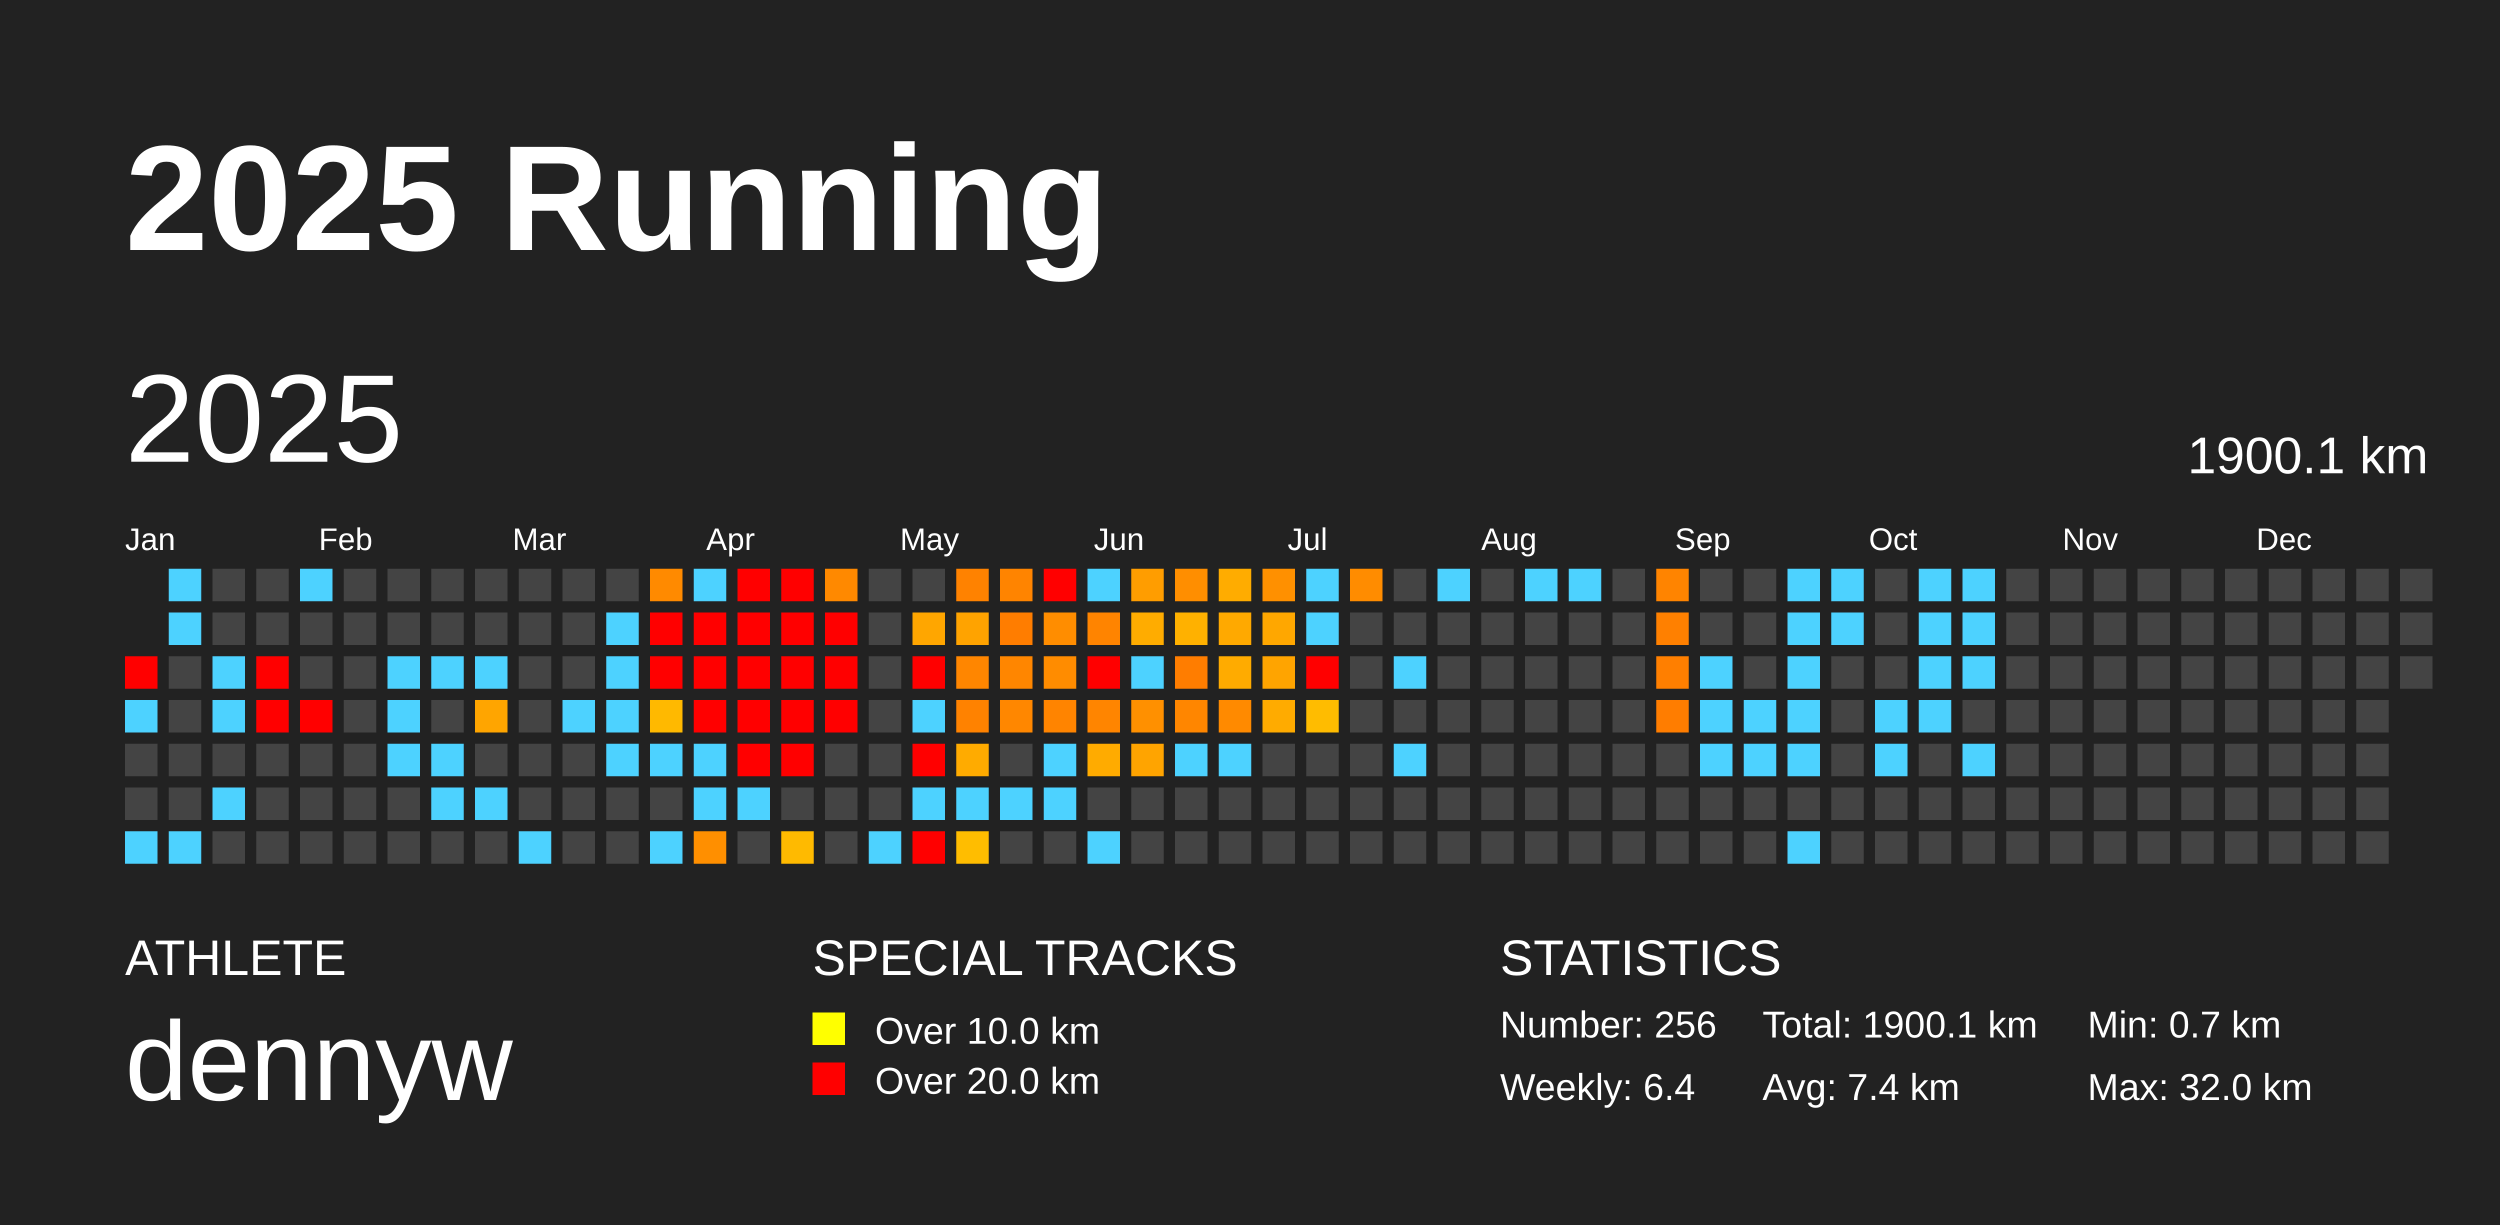
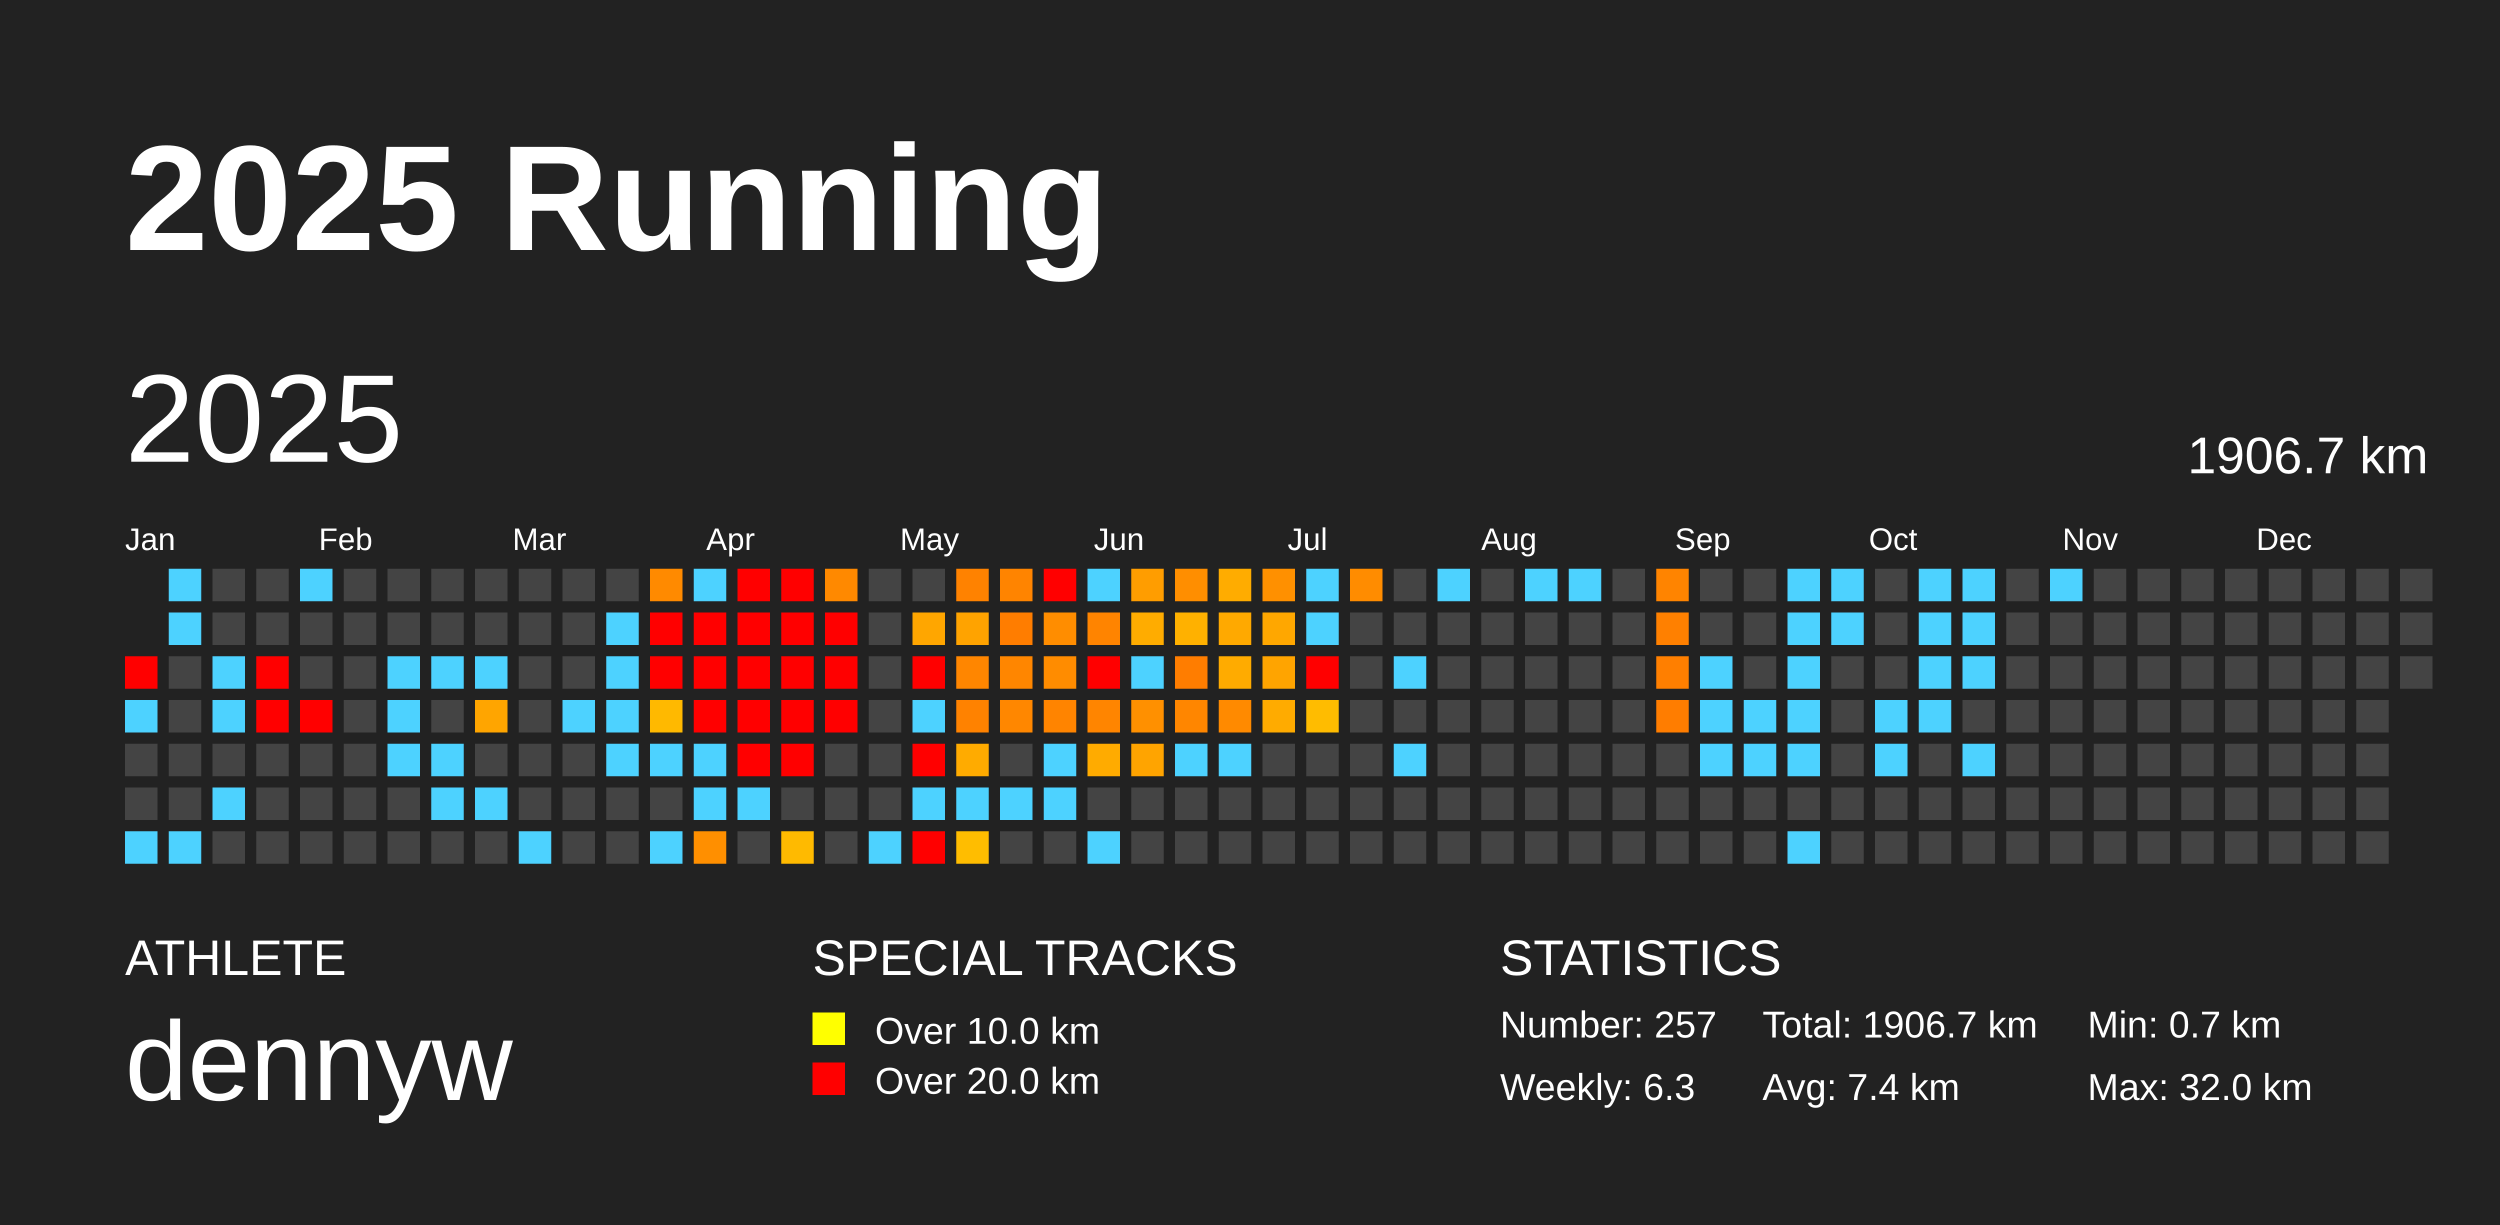
<svg xmlns="http://www.w3.org/2000/svg" baseProfile="full" height="98mm" version="1.1" viewBox="0,0,200,98" width="200mm">
  <defs />
  <rect fill="#222222" height="98" width="200" x="0" y="0" />
  <text fill="#FFFFFF" style="font-size:12px; font-family:Arial; font-weight:bold;" x="10" y="20">2025 Running</text>
  <text fill="#FFFFFF" style="font-size:4px; font-family:Arial" x="10" y="78">ATHLETE</text>
  <text fill="#FFFFFF" style="font-size:9px; font-family:Arial" x="10" y="88">dennyw</text>
  <text fill="#FFFFFF" style="font-size:4px; font-family:Arial" x="65" y="78">SPECIAL TRACKS</text>
  <rect fill="yellow" height="2.6" width="2.6" x="65" y="81" />
  <text fill="#FFFFFF" style="font-size:3px; font-family:Arial" x="70" y="83.5">Over 10.0 km</text>
  <rect fill="red" height="2.6" width="2.6" x="65" y="85" />
  <text fill="#FFFFFF" style="font-size:3px; font-family:Arial" x="70" y="87.5">Over 20.0 km</text>
  <text fill="#FFFFFF" style="font-size:4px; font-family:Arial" x="120" y="78">STATISTICS</text>
-   <text fill="#FFFFFF" style="font-size:3px; font-family:Arial" x="120" y="83">Number: 256</text>
-   <text fill="#FFFFFF" style="font-size:3px; font-family:Arial" x="120" y="88">Weekly: 6.4</text>
-   <text fill="#FFFFFF" style="font-size:3px; font-family:Arial" x="141" y="83">Total: 1900.1 km</text>
+   <text fill="#FFFFFF" style="font-size:3px; font-family:Arial" x="120" y="83">Number: 257</text>
+   <text fill="#FFFFFF" style="font-size:3px; font-family:Arial" x="120" y="88">Weekly: 6.3</text>
+   <text fill="#FFFFFF" style="font-size:3px; font-family:Arial" x="141" y="83">Total: 1906.7 km</text>
  <text fill="#FFFFFF" style="font-size:3px; font-family:Arial" x="141" y="88">Avg: 7.4 km</text>
  <text fill="#FFFFFF" style="font-size:3px; font-family:Arial" x="167" y="83">Min: 0.7 km</text>
  <text fill="#FFFFFF" style="font-size:3px; font-family:Arial" x="167" y="88">Max: 32.0 km</text>
  <text dominant-baseline="hanging" fill="#FFFFFF" style="font-size:10.0px; font-family:Arial;" x="10" y="30">2025</text>
-   <text dominant-baseline="hanging" fill="#FFFFFF" style="font-size:4.125px; font-family:Arial;" x="175" y="35">1900.1 km</text>
+   <text dominant-baseline="hanging" fill="#FFFFFF" style="font-size:4.125px; font-family:Arial;" x="175" y="35">1906.7 km</text>
  <text fill="#FFFFFF" style="font-size:2.5px; font-family:Arial" x="10.0" y="44">Jan</text>
  <text fill="#FFFFFF" style="font-size:2.5px; font-family:Arial" x="25.5" y="44">Feb</text>
  <text fill="#FFFFFF" style="font-size:2.5px; font-family:Arial" x="41.0" y="44">Mar</text>
  <text fill="#FFFFFF" style="font-size:2.5px; font-family:Arial" x="56.5" y="44">Apr</text>
  <text fill="#FFFFFF" style="font-size:2.5px; font-family:Arial" x="72.0" y="44">May</text>
  <text fill="#FFFFFF" style="font-size:2.5px; font-family:Arial" x="87.5" y="44">Jun</text>
  <text fill="#FFFFFF" style="font-size:2.5px; font-family:Arial" x="103.0" y="44">Jul</text>
  <text fill="#FFFFFF" style="font-size:2.5px; font-family:Arial" x="118.5" y="44">Aug</text>
  <text fill="#FFFFFF" style="font-size:2.5px; font-family:Arial" x="134.0" y="44">Sep</text>
  <text fill="#FFFFFF" style="font-size:2.5px; font-family:Arial" x="149.5" y="44">Oct</text>
  <text fill="#FFFFFF" style="font-size:2.5px; font-family:Arial" x="165.0" y="44">Nov</text>
  <text fill="#FFFFFF" style="font-size:2.5px; font-family:Arial" x="180.5" y="44">Dec</text>
  <rect fill="red" height="2.6" width="2.6" x="10.0" y="52.5" />
  <rect fill="#4dd2ff" height="2.6" width="2.6" x="10.0" y="56.0" />
  <rect fill="#444444" height="2.6" width="2.6" x="10.0" y="59.5" />
  <rect fill="#444444" height="2.6" width="2.6" x="10.0" y="63.0" />
  <rect fill="#4dd2ff" height="2.6" width="2.6" x="10.0" y="66.5" />
  <rect fill="#4dd2ff" height="2.6" width="2.6" x="13.5" y="45.5" />
  <rect fill="#4dd2ff" height="2.6" width="2.6" x="13.5" y="49.0" />
  <rect fill="#444444" height="2.6" width="2.6" x="13.5" y="52.5" />
  <rect fill="#444444" height="2.6" width="2.6" x="13.5" y="56.0" />
  <rect fill="#444444" height="2.6" width="2.6" x="13.5" y="59.5" />
  <rect fill="#444444" height="2.6" width="2.6" x="13.5" y="63.0" />
  <rect fill="#4dd2ff" height="2.6" width="2.6" x="13.5" y="66.5" />
  <rect fill="#444444" height="2.6" width="2.6" x="17.0" y="45.5" />
  <rect fill="#444444" height="2.6" width="2.6" x="17.0" y="49.0" />
  <rect fill="#4dd2ff" height="2.6" width="2.6" x="17.0" y="52.5" />
  <rect fill="#4dd2ff" height="2.6" width="2.6" x="17.0" y="56.0" />
  <rect fill="#444444" height="2.6" width="2.6" x="17.0" y="59.5" />
  <rect fill="#4dd2ff" height="2.6" width="2.6" x="17.0" y="63.0" />
  <rect fill="#444444" height="2.6" width="2.6" x="17.0" y="66.5" />
  <rect fill="#444444" height="2.6" width="2.6" x="20.5" y="45.5" />
  <rect fill="#444444" height="2.6" width="2.6" x="20.5" y="49.0" />
  <rect fill="red" height="2.6" width="2.6" x="20.5" y="52.5" />
  <rect fill="red" height="2.6" width="2.6" x="20.5" y="56.0" />
  <rect fill="#444444" height="2.6" width="2.6" x="20.5" y="59.5" />
  <rect fill="#444444" height="2.6" width="2.6" x="20.5" y="63.0" />
  <rect fill="#444444" height="2.6" width="2.6" x="20.5" y="66.5" />
  <rect fill="#4dd2ff" height="2.6" width="2.6" x="24.0" y="45.5" />
  <rect fill="#444444" height="2.6" width="2.6" x="24.0" y="49.0" />
  <rect fill="#444444" height="2.6" width="2.6" x="24.0" y="52.5" />
  <rect fill="red" height="2.6" width="2.6" x="24.0" y="56.0" />
  <rect fill="#444444" height="2.6" width="2.6" x="24.0" y="59.5" />
  <rect fill="#444444" height="2.6" width="2.6" x="24.0" y="63.0" />
  <rect fill="#444444" height="2.6" width="2.6" x="24.0" y="66.5" />
  <rect fill="#444444" height="2.6" width="2.6" x="27.5" y="45.5" />
  <rect fill="#444444" height="2.6" width="2.6" x="27.5" y="49.0" />
  <rect fill="#444444" height="2.6" width="2.6" x="27.5" y="52.5" />
  <rect fill="#444444" height="2.6" width="2.6" x="27.5" y="56.0" />
  <rect fill="#444444" height="2.6" width="2.6" x="27.5" y="59.5" />
  <rect fill="#444444" height="2.6" width="2.6" x="27.5" y="63.0" />
  <rect fill="#444444" height="2.6" width="2.6" x="27.5" y="66.5" />
  <rect fill="#444444" height="2.6" width="2.6" x="31.0" y="45.5" />
  <rect fill="#444444" height="2.6" width="2.6" x="31.0" y="49.0" />
  <rect fill="#4dd2ff" height="2.6" width="2.6" x="31.0" y="52.5" />
  <rect fill="#4dd2ff" height="2.6" width="2.6" x="31.0" y="56.0" />
  <rect fill="#4dd2ff" height="2.6" width="2.6" x="31.0" y="59.5" />
  <rect fill="#444444" height="2.6" width="2.6" x="31.0" y="63.0" />
  <rect fill="#444444" height="2.6" width="2.6" x="31.0" y="66.5" />
  <rect fill="#444444" height="2.6" width="2.6" x="34.5" y="45.5" />
  <rect fill="#444444" height="2.6" width="2.6" x="34.5" y="49.0" />
  <rect fill="#4dd2ff" height="2.6" width="2.6" x="34.5" y="52.5" />
  <rect fill="#444444" height="2.6" width="2.6" x="34.5" y="56.0" />
  <rect fill="#4dd2ff" height="2.6" width="2.6" x="34.5" y="59.5" />
  <rect fill="#4dd2ff" height="2.6" width="2.6" x="34.5" y="63.0" />
  <rect fill="#444444" height="2.6" width="2.6" x="34.5" y="66.5" />
  <rect fill="#444444" height="2.6" width="2.6" x="38.0" y="45.5" />
  <rect fill="#444444" height="2.6" width="2.6" x="38.0" y="49.0" />
  <rect fill="#4dd2ff" height="2.6" width="2.6" x="38.0" y="52.5" />
  <rect fill="#ffa500" height="2.6" width="2.6" x="38.0" y="56.0" />
  <rect fill="#444444" height="2.6" width="2.6" x="38.0" y="59.5" />
  <rect fill="#4dd2ff" height="2.6" width="2.6" x="38.0" y="63.0" />
  <rect fill="#444444" height="2.6" width="2.6" x="38.0" y="66.5" />
  <rect fill="#444444" height="2.6" width="2.6" x="41.5" y="45.5" />
  <rect fill="#444444" height="2.6" width="2.6" x="41.5" y="49.0" />
  <rect fill="#444444" height="2.6" width="2.6" x="41.5" y="52.5" />
  <rect fill="#444444" height="2.6" width="2.6" x="41.5" y="56.0" />
  <rect fill="#444444" height="2.6" width="2.6" x="41.5" y="59.5" />
  <rect fill="#444444" height="2.6" width="2.6" x="41.5" y="63.0" />
  <rect fill="#4dd2ff" height="2.6" width="2.6" x="41.5" y="66.5" />
  <rect fill="#444444" height="2.6" width="2.6" x="45.0" y="45.5" />
  <rect fill="#444444" height="2.6" width="2.6" x="45.0" y="49.0" />
  <rect fill="#444444" height="2.6" width="2.6" x="45.0" y="52.5" />
  <rect fill="#4dd2ff" height="2.6" width="2.6" x="45.0" y="56.0" />
  <rect fill="#444444" height="2.6" width="2.6" x="45.0" y="59.5" />
  <rect fill="#444444" height="2.6" width="2.6" x="45.0" y="63.0" />
  <rect fill="#444444" height="2.6" width="2.6" x="45.0" y="66.5" />
  <rect fill="#444444" height="2.6" width="2.6" x="48.5" y="45.5" />
  <rect fill="#4dd2ff" height="2.6" width="2.6" x="48.5" y="49.0" />
  <rect fill="#4dd2ff" height="2.6" width="2.6" x="48.5" y="52.5" />
  <rect fill="#4dd2ff" height="2.6" width="2.6" x="48.5" y="56.0" />
  <rect fill="#4dd2ff" height="2.6" width="2.6" x="48.5" y="59.5" />
  <rect fill="#444444" height="2.6" width="2.6" x="48.5" y="63.0" />
  <rect fill="#444444" height="2.6" width="2.6" x="48.5" y="66.5" />
  <rect fill="#ff8a00" height="2.6" width="2.6" x="52.0" y="45.5" />
  <rect fill="red" height="2.6" width="2.6" x="52.0" y="49.0" />
  <rect fill="red" height="2.6" width="2.6" x="52.0" y="52.5" />
  <rect fill="#ffb900" height="2.6" width="2.6" x="52.0" y="56.0" />
  <rect fill="#4dd2ff" height="2.6" width="2.6" x="52.0" y="59.5" />
  <rect fill="#444444" height="2.6" width="2.6" x="52.0" y="63.0" />
  <rect fill="#4dd2ff" height="2.6" width="2.6" x="52.0" y="66.5" />
  <rect fill="#4dd2ff" height="2.6" width="2.6" x="55.5" y="45.5" />
  <rect fill="red" height="2.6" width="2.6" x="55.5" y="49.0" />
  <rect fill="red" height="2.6" width="2.6" x="55.5" y="52.5" />
  <rect fill="red" height="2.6" width="2.6" x="55.5" y="56.0" />
  <rect fill="#4dd2ff" height="2.6" width="2.6" x="55.5" y="59.5" />
  <rect fill="#4dd2ff" height="2.6" width="2.6" x="55.5" y="63.0" />
  <rect fill="#ff8f00" height="2.6" width="2.6" x="55.5" y="66.5" />
  <rect fill="red" height="2.6" width="2.6" x="59.0" y="45.5" />
  <rect fill="red" height="2.6" width="2.6" x="59.0" y="49.0" />
  <rect fill="red" height="2.6" width="2.6" x="59.0" y="52.5" />
  <rect fill="red" height="2.6" width="2.6" x="59.0" y="56.0" />
  <rect fill="red" height="2.6" width="2.6" x="59.0" y="59.5" />
  <rect fill="#4dd2ff" height="2.6" width="2.6" x="59.0" y="63.0" />
  <rect fill="#444444" height="2.6" width="2.6" x="59.0" y="66.5" />
  <rect fill="red" height="2.6" width="2.6" x="62.5" y="45.5" />
  <rect fill="red" height="2.6" width="2.6" x="62.5" y="49.0" />
  <rect fill="red" height="2.6" width="2.6" x="62.5" y="52.5" />
  <rect fill="red" height="2.6" width="2.6" x="62.5" y="56.0" />
  <rect fill="red" height="2.6" width="2.6" x="62.5" y="59.5" />
  <rect fill="#444444" height="2.6" width="2.6" x="62.5" y="63.0" />
  <rect fill="#ffba00" height="2.6" width="2.6" x="62.5" y="66.5" />
  <rect fill="#ff8900" height="2.6" width="2.6" x="66.0" y="45.5" />
  <rect fill="red" height="2.6" width="2.6" x="66.0" y="49.0" />
  <rect fill="red" height="2.6" width="2.6" x="66.0" y="52.5" />
  <rect fill="red" height="2.6" width="2.6" x="66.0" y="56.0" />
  <rect fill="#444444" height="2.6" width="2.6" x="66.0" y="59.5" />
  <rect fill="#444444" height="2.6" width="2.6" x="66.0" y="63.0" />
  <rect fill="#444444" height="2.6" width="2.6" x="66.0" y="66.5" />
  <rect fill="#444444" height="2.6" width="2.6" x="69.5" y="45.5" />
  <rect fill="#444444" height="2.6" width="2.6" x="69.5" y="49.0" />
  <rect fill="#444444" height="2.6" width="2.6" x="69.5" y="52.5" />
  <rect fill="#444444" height="2.6" width="2.6" x="69.5" y="56.0" />
  <rect fill="#444444" height="2.6" width="2.6" x="69.5" y="59.5" />
  <rect fill="#444444" height="2.6" width="2.6" x="69.5" y="63.0" />
  <rect fill="#4dd2ff" height="2.6" width="2.6" x="69.5" y="66.5" />
  <rect fill="#444444" height="2.6" width="2.6" x="73.0" y="45.5" />
  <rect fill="#ffa600" height="2.6" width="2.6" x="73.0" y="49.0" />
  <rect fill="red" height="2.6" width="2.6" x="73.0" y="52.5" />
  <rect fill="#4dd2ff" height="2.6" width="2.6" x="73.0" y="56.0" />
  <rect fill="red" height="2.6" width="2.6" x="73.0" y="59.5" />
  <rect fill="#4dd2ff" height="2.6" width="2.6" x="73.0" y="63.0" />
  <rect fill="red" height="2.6" width="2.6" x="73.0" y="66.5" />
  <rect fill="#ff8200" height="2.6" width="2.6" x="76.5" y="45.5" />
  <rect fill="#ffa300" height="2.6" width="2.6" x="76.5" y="49.0" />
  <rect fill="#ff8600" height="2.6" width="2.6" x="76.5" y="52.5" />
  <rect fill="#ff8200" height="2.6" width="2.6" x="76.5" y="56.0" />
  <rect fill="#ffab00" height="2.6" width="2.6" x="76.5" y="59.5" />
  <rect fill="#4dd2ff" height="2.6" width="2.6" x="76.5" y="63.0" />
  <rect fill="#ffbd00" height="2.6" width="2.6" x="76.5" y="66.5" />
  <rect fill="#ff8400" height="2.6" width="2.6" x="80.0" y="45.5" />
  <rect fill="#ff7d00" height="2.6" width="2.6" x="80.0" y="49.0" />
  <rect fill="#ff8600" height="2.6" width="2.6" x="80.0" y="52.5" />
  <rect fill="#ff8700" height="2.6" width="2.6" x="80.0" y="56.0" />
  <rect fill="#444444" height="2.6" width="2.6" x="80.0" y="59.5" />
  <rect fill="#4dd2ff" height="2.6" width="2.6" x="80.0" y="63.0" />
  <rect fill="#444444" height="2.6" width="2.6" x="80.0" y="66.5" />
  <rect fill="red" height="2.6" width="2.6" x="83.5" y="45.5" />
  <rect fill="#ff8d00" height="2.6" width="2.6" x="83.5" y="49.0" />
  <rect fill="#ff8c00" height="2.6" width="2.6" x="83.5" y="52.5" />
  <rect fill="#ff8400" height="2.6" width="2.6" x="83.5" y="56.0" />
  <rect fill="#4dd2ff" height="2.6" width="2.6" x="83.5" y="59.5" />
  <rect fill="#4dd2ff" height="2.6" width="2.6" x="83.5" y="63.0" />
  <rect fill="#444444" height="2.6" width="2.6" x="83.5" y="66.5" />
  <rect fill="#4dd2ff" height="2.6" width="2.6" x="87.0" y="45.5" />
  <rect fill="#ff8400" height="2.6" width="2.6" x="87.0" y="49.0" />
  <rect fill="red" height="2.6" width="2.6" x="87.0" y="52.5" />
  <rect fill="#ff8500" height="2.6" width="2.6" x="87.0" y="56.0" />
  <rect fill="#ffab00" height="2.6" width="2.6" x="87.0" y="59.5" />
  <rect fill="#444444" height="2.6" width="2.6" x="87.0" y="63.0" />
  <rect fill="#4dd2ff" height="2.6" width="2.6" x="87.0" y="66.5" />
  <rect fill="#ff9d00" height="2.6" width="2.6" x="90.5" y="45.5" />
  <rect fill="#ffac00" height="2.6" width="2.6" x="90.5" y="49.0" />
  <rect fill="#4dd2ff" height="2.6" width="2.6" x="90.5" y="52.5" />
  <rect fill="#ff9000" height="2.6" width="2.6" x="90.5" y="56.0" />
  <rect fill="#ffa400" height="2.6" width="2.6" x="90.5" y="59.5" />
  <rect fill="#444444" height="2.6" width="2.6" x="90.5" y="63.0" />
  <rect fill="#444444" height="2.6" width="2.6" x="90.5" y="66.5" />
  <rect fill="#ff8e00" height="2.6" width="2.6" x="94.0" y="45.5" />
  <rect fill="#ffb100" height="2.6" width="2.6" x="94.0" y="49.0" />
  <rect fill="#ff7d00" height="2.6" width="2.6" x="94.0" y="52.5" />
  <rect fill="#ff8600" height="2.6" width="2.6" x="94.0" y="56.0" />
  <rect fill="#4dd2ff" height="2.6" width="2.6" x="94.0" y="59.5" />
  <rect fill="#444444" height="2.6" width="2.6" x="94.0" y="63.0" />
  <rect fill="#444444" height="2.6" width="2.6" x="94.0" y="66.5" />
  <rect fill="#ffac00" height="2.6" width="2.6" x="97.5" y="45.5" />
  <rect fill="#ffa900" height="2.6" width="2.6" x="97.5" y="49.0" />
  <rect fill="#ffab00" height="2.6" width="2.6" x="97.5" y="52.5" />
  <rect fill="#ff8a00" height="2.6" width="2.6" x="97.5" y="56.0" />
  <rect fill="#4dd2ff" height="2.6" width="2.6" x="97.5" y="59.5" />
  <rect fill="#444444" height="2.6" width="2.6" x="97.5" y="63.0" />
  <rect fill="#444444" height="2.6" width="2.6" x="97.5" y="66.5" />
  <rect fill="#ff9000" height="2.6" width="2.6" x="101.0" y="45.5" />
  <rect fill="#ffa700" height="2.6" width="2.6" x="101.0" y="49.0" />
  <rect fill="#ffa400" height="2.6" width="2.6" x="101.0" y="52.5" />
  <rect fill="#ffab00" height="2.6" width="2.6" x="101.0" y="56.0" />
  <rect fill="#444444" height="2.6" width="2.6" x="101.0" y="59.5" />
  <rect fill="#444444" height="2.6" width="2.6" x="101.0" y="63.0" />
  <rect fill="#444444" height="2.6" width="2.6" x="101.0" y="66.5" />
  <rect fill="#4dd2ff" height="2.6" width="2.6" x="104.5" y="45.5" />
  <rect fill="#4dd2ff" height="2.6" width="2.6" x="104.5" y="49.0" />
  <rect fill="red" height="2.6" width="2.6" x="104.5" y="52.5" />
  <rect fill="#ffbc00" height="2.6" width="2.6" x="104.5" y="56.0" />
  <rect fill="#444444" height="2.6" width="2.6" x="104.5" y="59.5" />
  <rect fill="#444444" height="2.6" width="2.6" x="104.5" y="63.0" />
  <rect fill="#444444" height="2.6" width="2.6" x="104.5" y="66.5" />
  <rect fill="#ff8c00" height="2.6" width="2.6" x="108.0" y="45.5" />
  <rect fill="#444444" height="2.6" width="2.6" x="108.0" y="49.0" />
  <rect fill="#444444" height="2.6" width="2.6" x="108.0" y="52.5" />
  <rect fill="#444444" height="2.6" width="2.6" x="108.0" y="56.0" />
  <rect fill="#444444" height="2.6" width="2.6" x="108.0" y="59.5" />
  <rect fill="#444444" height="2.6" width="2.6" x="108.0" y="63.0" />
  <rect fill="#444444" height="2.6" width="2.6" x="108.0" y="66.5" />
  <rect fill="#444444" height="2.6" width="2.6" x="111.5" y="45.5" />
  <rect fill="#444444" height="2.6" width="2.6" x="111.5" y="49.0" />
  <rect fill="#4dd2ff" height="2.6" width="2.6" x="111.5" y="52.5" />
  <rect fill="#444444" height="2.6" width="2.6" x="111.5" y="56.0" />
  <rect fill="#4dd2ff" height="2.6" width="2.6" x="111.5" y="59.5" />
  <rect fill="#444444" height="2.6" width="2.6" x="111.5" y="63.0" />
  <rect fill="#444444" height="2.6" width="2.6" x="111.5" y="66.5" />
  <rect fill="#4dd2ff" height="2.6" width="2.6" x="115.0" y="45.5" />
  <rect fill="#444444" height="2.6" width="2.6" x="115.0" y="49.0" />
  <rect fill="#444444" height="2.6" width="2.6" x="115.0" y="52.5" />
  <rect fill="#444444" height="2.6" width="2.6" x="115.0" y="56.0" />
  <rect fill="#444444" height="2.6" width="2.6" x="115.0" y="59.5" />
  <rect fill="#444444" height="2.6" width="2.6" x="115.0" y="63.0" />
  <rect fill="#444444" height="2.6" width="2.6" x="115.0" y="66.5" />
  <rect fill="#444444" height="2.6" width="2.6" x="118.5" y="45.5" />
  <rect fill="#444444" height="2.6" width="2.6" x="118.5" y="49.0" />
  <rect fill="#444444" height="2.6" width="2.6" x="118.5" y="52.5" />
  <rect fill="#444444" height="2.6" width="2.6" x="118.5" y="56.0" />
  <rect fill="#444444" height="2.6" width="2.6" x="118.5" y="59.5" />
  <rect fill="#444444" height="2.6" width="2.6" x="118.5" y="63.0" />
  <rect fill="#444444" height="2.6" width="2.6" x="118.5" y="66.5" />
  <rect fill="#4dd2ff" height="2.6" width="2.6" x="122.0" y="45.5" />
  <rect fill="#444444" height="2.6" width="2.6" x="122.0" y="49.0" />
  <rect fill="#444444" height="2.6" width="2.6" x="122.0" y="52.5" />
  <rect fill="#444444" height="2.6" width="2.6" x="122.0" y="56.0" />
  <rect fill="#444444" height="2.6" width="2.6" x="122.0" y="59.5" />
  <rect fill="#444444" height="2.6" width="2.6" x="122.0" y="63.0" />
  <rect fill="#444444" height="2.6" width="2.6" x="122.0" y="66.5" />
  <rect fill="#4dd2ff" height="2.6" width="2.6" x="125.5" y="45.5" />
  <rect fill="#444444" height="2.6" width="2.6" x="125.5" y="49.0" />
  <rect fill="#444444" height="2.6" width="2.6" x="125.5" y="52.5" />
  <rect fill="#444444" height="2.6" width="2.6" x="125.5" y="56.0" />
  <rect fill="#444444" height="2.6" width="2.6" x="125.5" y="59.5" />
  <rect fill="#444444" height="2.6" width="2.6" x="125.5" y="63.0" />
  <rect fill="#444444" height="2.6" width="2.6" x="125.5" y="66.5" />
  <rect fill="#444444" height="2.6" width="2.6" x="129.0" y="45.5" />
  <rect fill="#444444" height="2.6" width="2.6" x="129.0" y="49.0" />
  <rect fill="#444444" height="2.6" width="2.6" x="129.0" y="52.5" />
  <rect fill="#444444" height="2.6" width="2.6" x="129.0" y="56.0" />
  <rect fill="#444444" height="2.6" width="2.6" x="129.0" y="59.5" />
  <rect fill="#444444" height="2.6" width="2.6" x="129.0" y="63.0" />
  <rect fill="#444444" height="2.6" width="2.6" x="129.0" y="66.5" />
  <rect fill="#ff8400" height="2.6" width="2.6" x="132.5" y="45.5" />
  <rect fill="#ff8000" height="2.6" width="2.6" x="132.5" y="49.0" />
  <rect fill="#ff7f00" height="2.6" width="2.6" x="132.5" y="52.5" />
  <rect fill="#ff7d00" height="2.6" width="2.6" x="132.5" y="56.0" />
  <rect fill="#444444" height="2.6" width="2.6" x="132.5" y="59.5" />
  <rect fill="#444444" height="2.6" width="2.6" x="132.5" y="63.0" />
  <rect fill="#444444" height="2.6" width="2.6" x="132.5" y="66.5" />
  <rect fill="#444444" height="2.6" width="2.6" x="136.0" y="45.5" />
  <rect fill="#444444" height="2.6" width="2.6" x="136.0" y="49.0" />
  <rect fill="#4dd2ff" height="2.6" width="2.6" x="136.0" y="52.5" />
  <rect fill="#4dd2ff" height="2.6" width="2.6" x="136.0" y="56.0" />
  <rect fill="#4dd2ff" height="2.6" width="2.6" x="136.0" y="59.5" />
  <rect fill="#444444" height="2.6" width="2.6" x="136.0" y="63.0" />
  <rect fill="#444444" height="2.6" width="2.6" x="136.0" y="66.5" />
  <rect fill="#444444" height="2.6" width="2.6" x="139.5" y="45.5" />
  <rect fill="#444444" height="2.6" width="2.6" x="139.5" y="49.0" />
  <rect fill="#444444" height="2.6" width="2.6" x="139.5" y="52.5" />
  <rect fill="#4dd2ff" height="2.6" width="2.6" x="139.5" y="56.0" />
  <rect fill="#4dd2ff" height="2.6" width="2.6" x="139.5" y="59.5" />
  <rect fill="#444444" height="2.6" width="2.6" x="139.5" y="63.0" />
  <rect fill="#444444" height="2.6" width="2.6" x="139.5" y="66.5" />
  <rect fill="#4dd2ff" height="2.6" width="2.6" x="143.0" y="45.5" />
  <rect fill="#4dd2ff" height="2.6" width="2.6" x="143.0" y="49.0" />
  <rect fill="#4dd2ff" height="2.6" width="2.6" x="143.0" y="52.5" />
  <rect fill="#4dd2ff" height="2.6" width="2.6" x="143.0" y="56.0" />
  <rect fill="#4dd2ff" height="2.6" width="2.6" x="143.0" y="59.5" />
  <rect fill="#444444" height="2.6" width="2.6" x="143.0" y="63.0" />
  <rect fill="#4dd2ff" height="2.6" width="2.6" x="143.0" y="66.5" />
  <rect fill="#4dd2ff" height="2.6" width="2.6" x="146.5" y="45.5" />
  <rect fill="#4dd2ff" height="2.6" width="2.6" x="146.5" y="49.0" />
  <rect fill="#444444" height="2.6" width="2.6" x="146.5" y="52.5" />
  <rect fill="#444444" height="2.6" width="2.6" x="146.5" y="56.0" />
  <rect fill="#444444" height="2.6" width="2.6" x="146.5" y="59.5" />
  <rect fill="#444444" height="2.6" width="2.6" x="146.5" y="63.0" />
  <rect fill="#444444" height="2.6" width="2.6" x="146.5" y="66.5" />
  <rect fill="#444444" height="2.6" width="2.6" x="150.0" y="45.5" />
  <rect fill="#444444" height="2.6" width="2.6" x="150.0" y="49.0" />
  <rect fill="#444444" height="2.6" width="2.6" x="150.0" y="52.5" />
  <rect fill="#4dd2ff" height="2.6" width="2.6" x="150.0" y="56.0" />
  <rect fill="#4dd2ff" height="2.6" width="2.6" x="150.0" y="59.5" />
  <rect fill="#444444" height="2.6" width="2.6" x="150.0" y="63.0" />
  <rect fill="#444444" height="2.6" width="2.6" x="150.0" y="66.5" />
  <rect fill="#4dd2ff" height="2.6" width="2.6" x="153.5" y="45.5" />
  <rect fill="#4dd2ff" height="2.6" width="2.6" x="153.5" y="49.0" />
  <rect fill="#4dd2ff" height="2.6" width="2.6" x="153.5" y="52.5" />
  <rect fill="#4dd2ff" height="2.6" width="2.6" x="153.5" y="56.0" />
  <rect fill="#444444" height="2.6" width="2.6" x="153.5" y="59.5" />
  <rect fill="#444444" height="2.6" width="2.6" x="153.5" y="63.0" />
  <rect fill="#444444" height="2.6" width="2.6" x="153.5" y="66.5" />
  <rect fill="#4dd2ff" height="2.6" width="2.6" x="157.0" y="45.5" />
  <rect fill="#4dd2ff" height="2.6" width="2.6" x="157.0" y="49.0" />
  <rect fill="#4dd2ff" height="2.6" width="2.6" x="157.0" y="52.5" />
  <rect fill="#444444" height="2.6" width="2.6" x="157.0" y="56.0" />
  <rect fill="#4dd2ff" height="2.6" width="2.6" x="157.0" y="59.5" />
  <rect fill="#444444" height="2.6" width="2.6" x="157.0" y="63.0" />
  <rect fill="#444444" height="2.6" width="2.6" x="157.0" y="66.5" />
  <rect fill="#444444" height="2.6" width="2.6" x="160.5" y="45.5" />
  <rect fill="#444444" height="2.6" width="2.6" x="160.5" y="49.0" />
  <rect fill="#444444" height="2.6" width="2.6" x="160.5" y="52.5" />
  <rect fill="#444444" height="2.6" width="2.6" x="160.5" y="56.0" />
  <rect fill="#444444" height="2.6" width="2.6" x="160.5" y="59.5" />
  <rect fill="#444444" height="2.6" width="2.6" x="160.5" y="63.0" />
  <rect fill="#444444" height="2.6" width="2.6" x="160.5" y="66.5" />
-   <rect fill="#444444" height="2.6" width="2.6" x="164.0" y="45.5" />
+   <rect fill="#4dd2ff" height="2.6" width="2.6" x="164.0" y="45.5" />
  <rect fill="#444444" height="2.6" width="2.6" x="164.0" y="49.0" />
  <rect fill="#444444" height="2.6" width="2.6" x="164.0" y="52.5" />
  <rect fill="#444444" height="2.6" width="2.6" x="164.0" y="56.0" />
  <rect fill="#444444" height="2.6" width="2.6" x="164.0" y="59.5" />
  <rect fill="#444444" height="2.6" width="2.6" x="164.0" y="63.0" />
  <rect fill="#444444" height="2.6" width="2.6" x="164.0" y="66.5" />
  <rect fill="#444444" height="2.6" width="2.6" x="167.5" y="45.5" />
  <rect fill="#444444" height="2.6" width="2.6" x="167.5" y="49.0" />
  <rect fill="#444444" height="2.6" width="2.6" x="167.5" y="52.5" />
  <rect fill="#444444" height="2.6" width="2.6" x="167.5" y="56.0" />
  <rect fill="#444444" height="2.6" width="2.6" x="167.5" y="59.5" />
  <rect fill="#444444" height="2.6" width="2.6" x="167.5" y="63.0" />
  <rect fill="#444444" height="2.6" width="2.6" x="167.5" y="66.5" />
  <rect fill="#444444" height="2.6" width="2.6" x="171.0" y="45.5" />
  <rect fill="#444444" height="2.6" width="2.6" x="171.0" y="49.0" />
  <rect fill="#444444" height="2.6" width="2.6" x="171.0" y="52.5" />
  <rect fill="#444444" height="2.6" width="2.6" x="171.0" y="56.0" />
  <rect fill="#444444" height="2.6" width="2.6" x="171.0" y="59.5" />
  <rect fill="#444444" height="2.6" width="2.6" x="171.0" y="63.0" />
  <rect fill="#444444" height="2.6" width="2.6" x="171.0" y="66.5" />
  <rect fill="#444444" height="2.6" width="2.6" x="174.5" y="45.5" />
  <rect fill="#444444" height="2.6" width="2.6" x="174.5" y="49.0" />
  <rect fill="#444444" height="2.6" width="2.6" x="174.5" y="52.5" />
  <rect fill="#444444" height="2.6" width="2.6" x="174.5" y="56.0" />
  <rect fill="#444444" height="2.6" width="2.6" x="174.5" y="59.5" />
  <rect fill="#444444" height="2.6" width="2.6" x="174.5" y="63.0" />
  <rect fill="#444444" height="2.6" width="2.6" x="174.5" y="66.5" />
  <rect fill="#444444" height="2.6" width="2.6" x="178.0" y="45.5" />
  <rect fill="#444444" height="2.6" width="2.6" x="178.0" y="49.0" />
  <rect fill="#444444" height="2.6" width="2.6" x="178.0" y="52.5" />
  <rect fill="#444444" height="2.6" width="2.6" x="178.0" y="56.0" />
  <rect fill="#444444" height="2.6" width="2.6" x="178.0" y="59.5" />
  <rect fill="#444444" height="2.6" width="2.6" x="178.0" y="63.0" />
  <rect fill="#444444" height="2.6" width="2.6" x="178.0" y="66.5" />
  <rect fill="#444444" height="2.6" width="2.6" x="181.5" y="45.5" />
  <rect fill="#444444" height="2.6" width="2.6" x="181.5" y="49.0" />
  <rect fill="#444444" height="2.6" width="2.6" x="181.5" y="52.5" />
  <rect fill="#444444" height="2.6" width="2.6" x="181.5" y="56.0" />
  <rect fill="#444444" height="2.6" width="2.6" x="181.5" y="59.5" />
  <rect fill="#444444" height="2.6" width="2.6" x="181.5" y="63.0" />
  <rect fill="#444444" height="2.6" width="2.6" x="181.5" y="66.5" />
  <rect fill="#444444" height="2.6" width="2.6" x="185.0" y="45.5" />
  <rect fill="#444444" height="2.6" width="2.6" x="185.0" y="49.0" />
  <rect fill="#444444" height="2.6" width="2.6" x="185.0" y="52.5" />
  <rect fill="#444444" height="2.6" width="2.6" x="185.0" y="56.0" />
  <rect fill="#444444" height="2.6" width="2.6" x="185.0" y="59.5" />
  <rect fill="#444444" height="2.6" width="2.6" x="185.0" y="63.0" />
  <rect fill="#444444" height="2.6" width="2.6" x="185.0" y="66.5" />
  <rect fill="#444444" height="2.6" width="2.6" x="188.5" y="45.5" />
  <rect fill="#444444" height="2.6" width="2.6" x="188.5" y="49.0" />
  <rect fill="#444444" height="2.6" width="2.6" x="188.5" y="52.5" />
  <rect fill="#444444" height="2.6" width="2.6" x="188.5" y="56.0" />
  <rect fill="#444444" height="2.6" width="2.6" x="188.5" y="59.5" />
  <rect fill="#444444" height="2.6" width="2.6" x="188.5" y="63.0" />
  <rect fill="#444444" height="2.6" width="2.6" x="188.5" y="66.5" />
  <rect fill="#444444" height="2.6" width="2.6" x="192.0" y="45.5" />
  <rect fill="#444444" height="2.6" width="2.6" x="192.0" y="49.0" />
  <rect fill="#444444" height="2.6" width="2.6" x="192.0" y="52.5" />
</svg>
